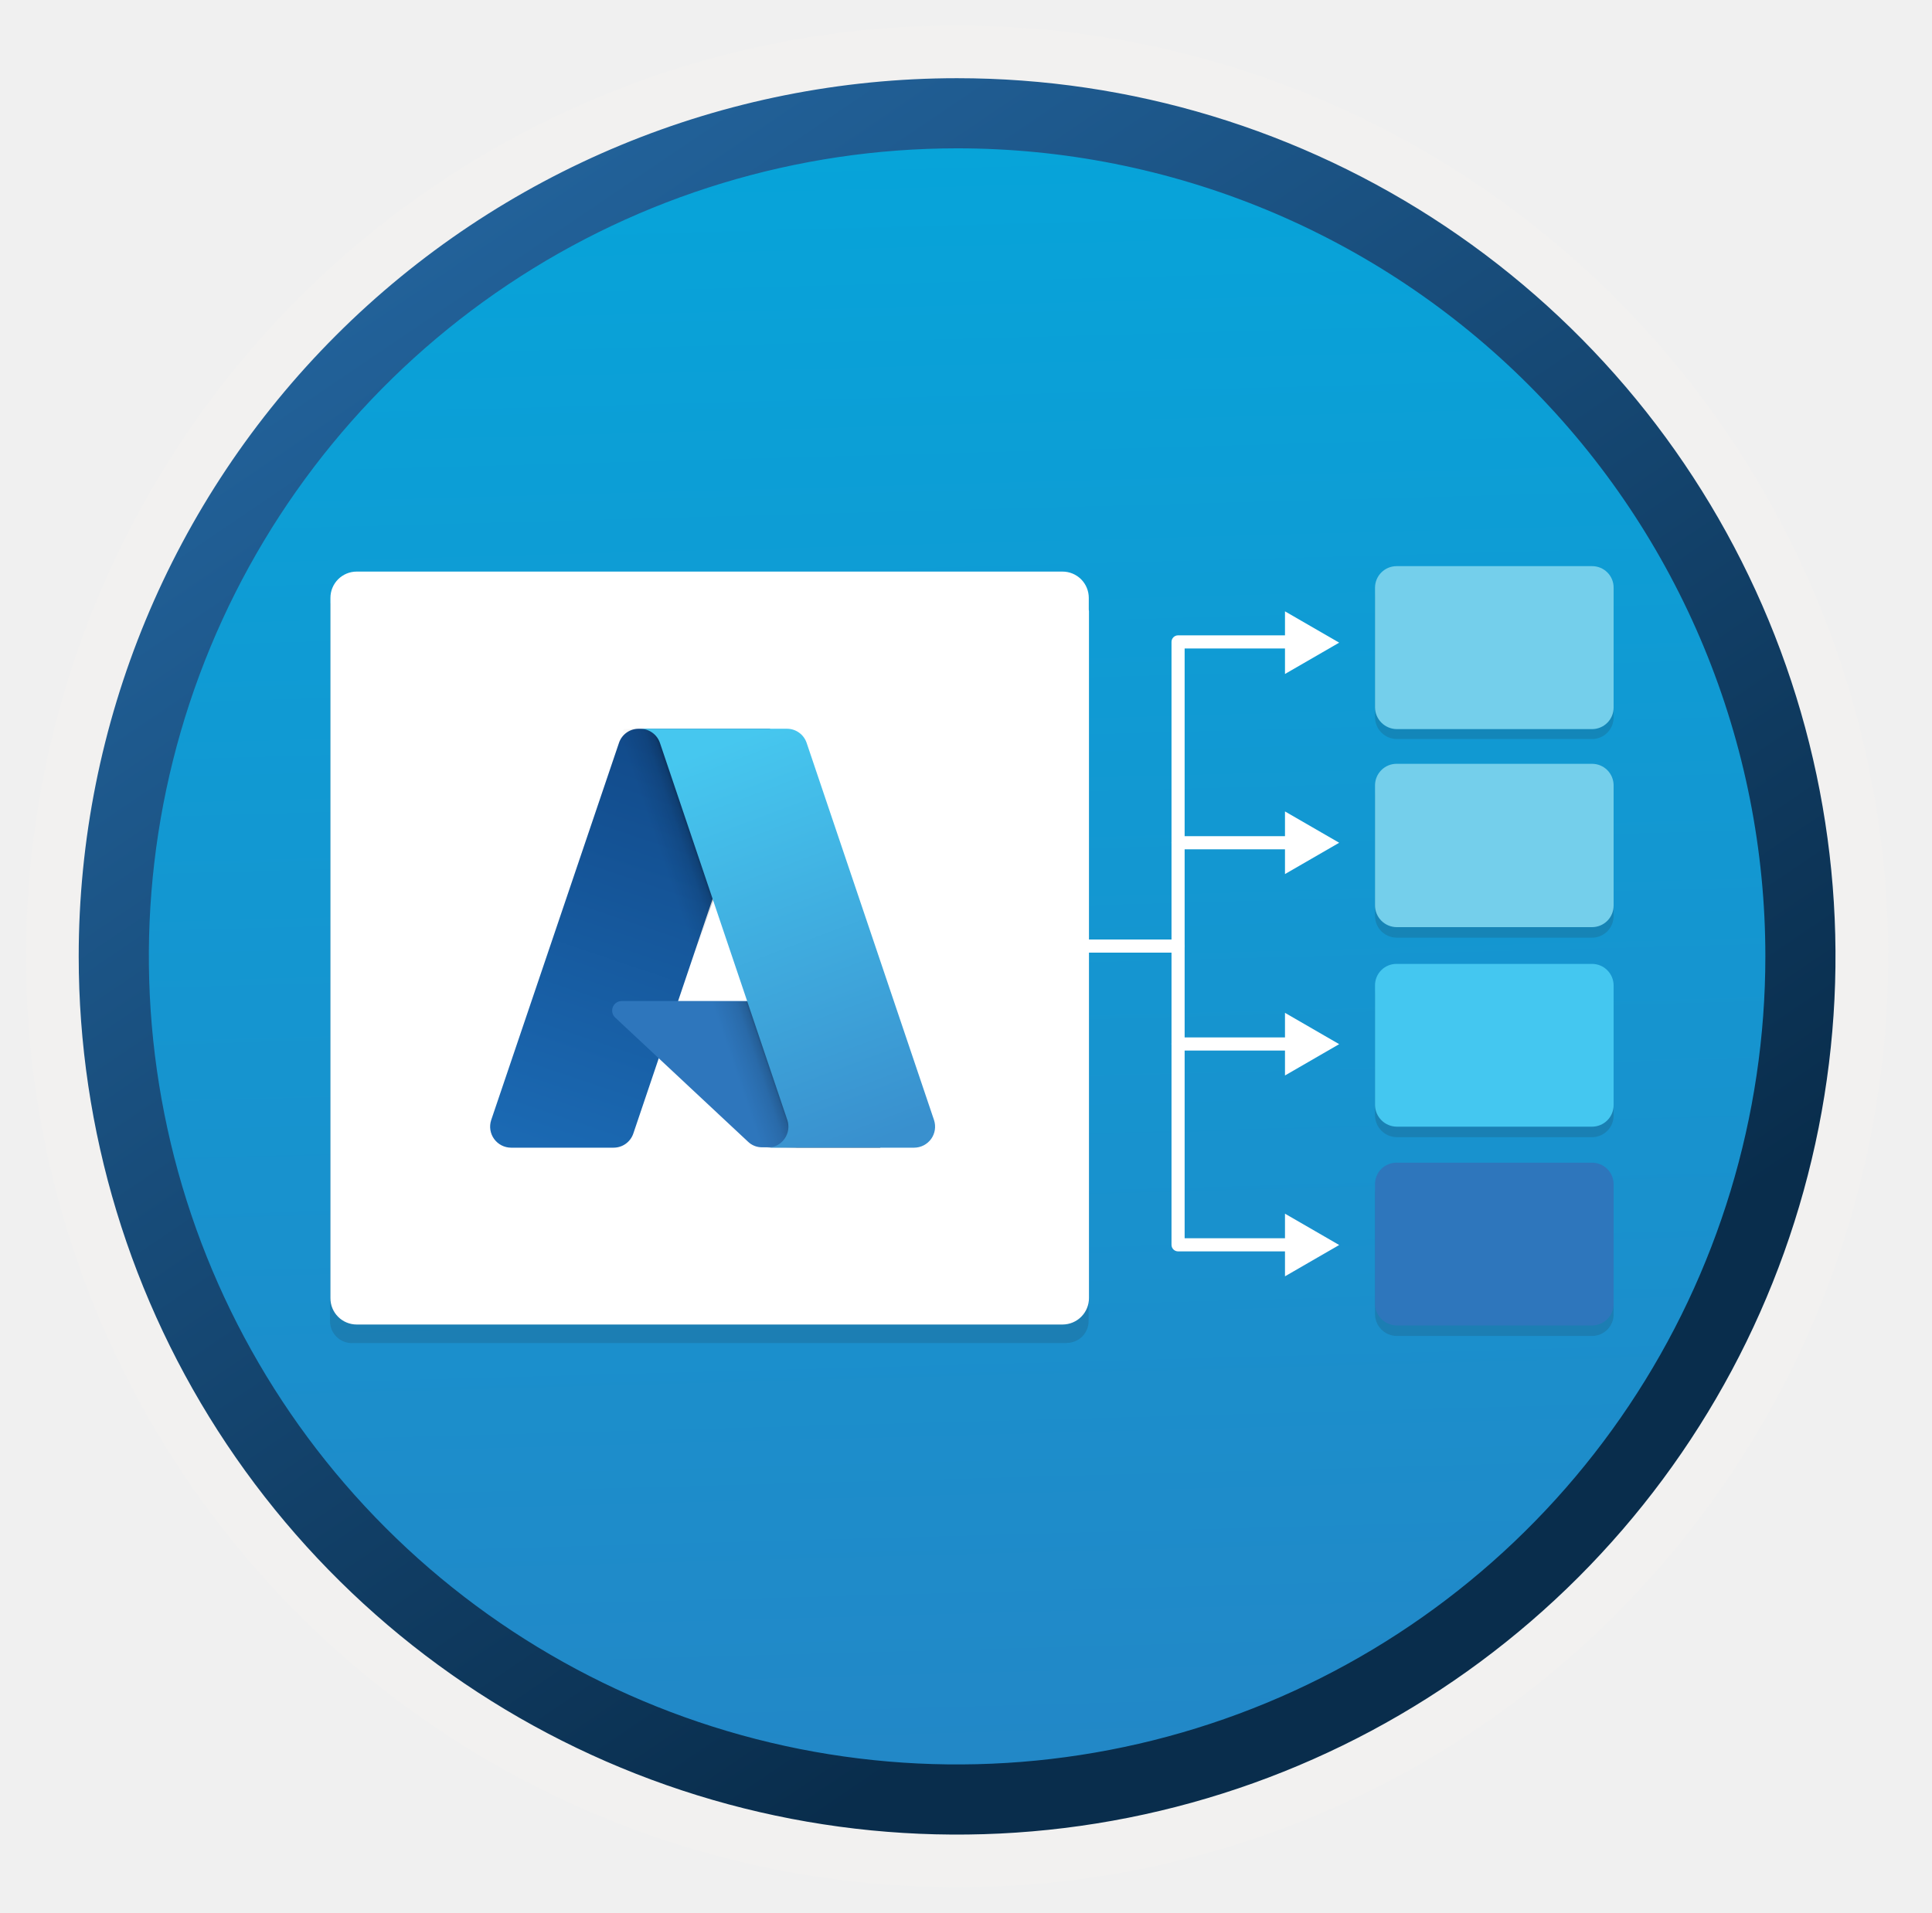
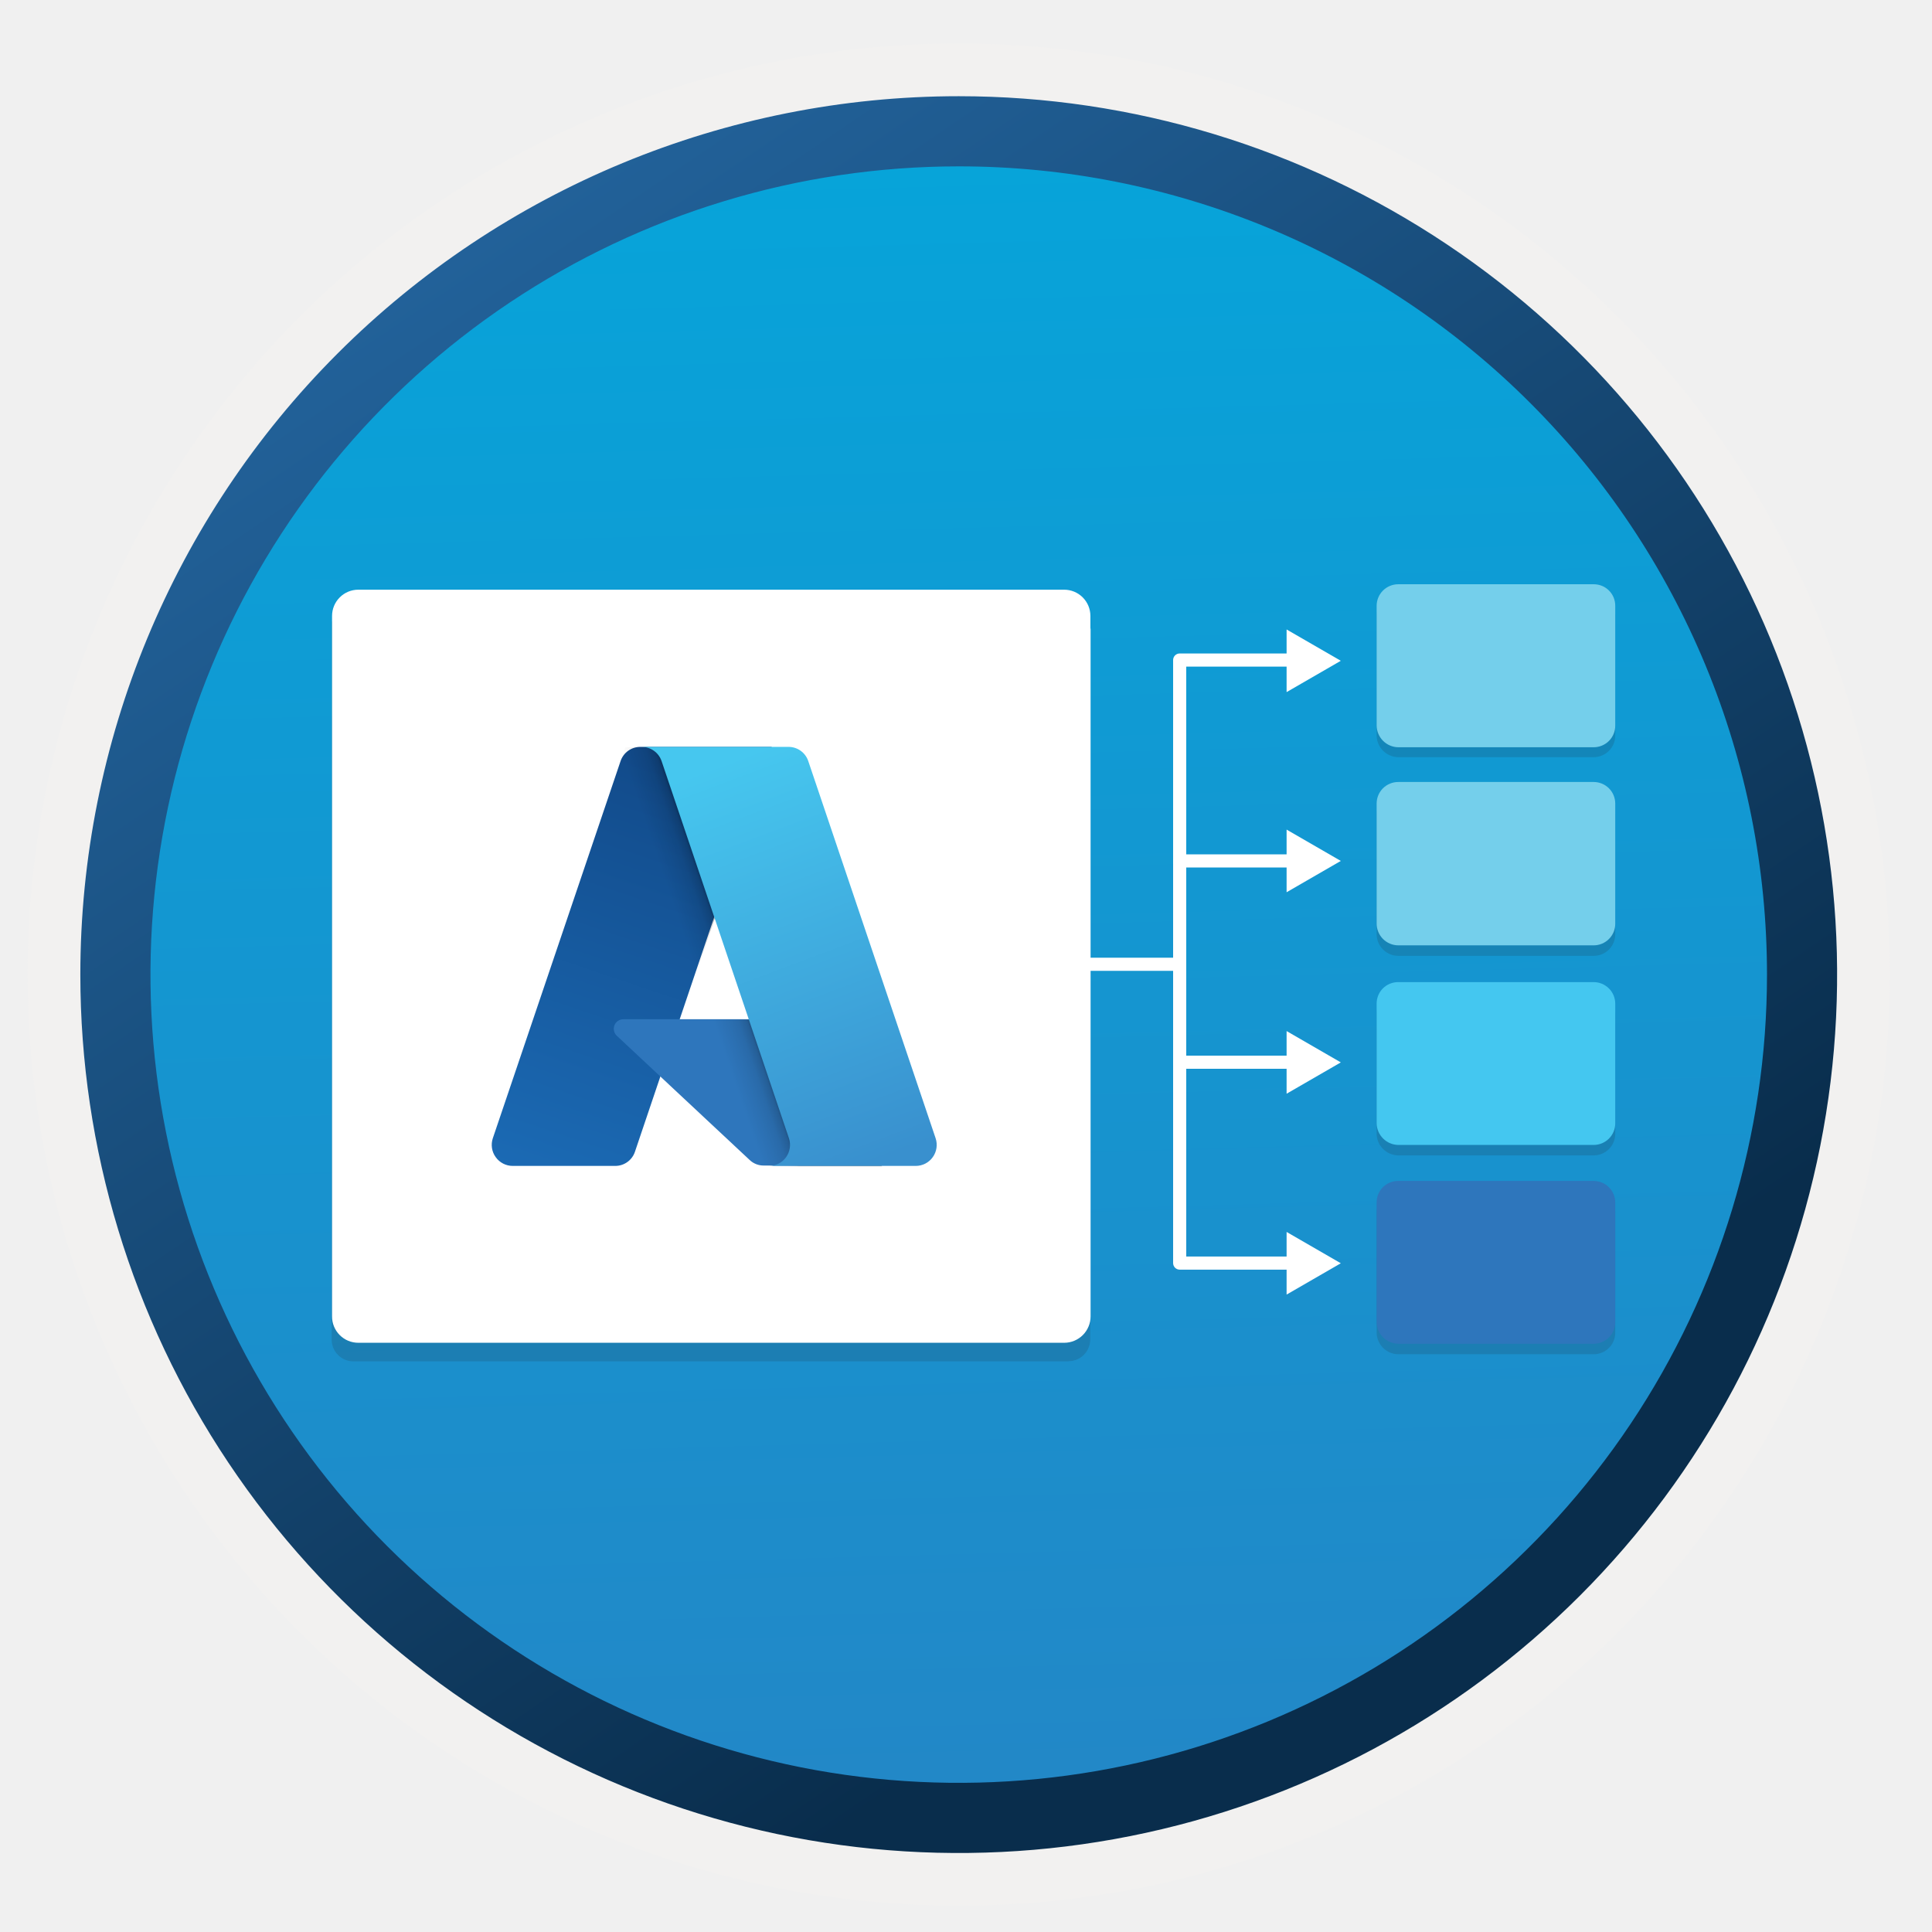
- <svg xmlns="http://www.w3.org/2000/svg" width="103" height="102" viewBox="0 0 103 102" fill="none">
-   <path d="M51.026 97.8C41.768 97.8 32.716 95.054 25.018 89.91C17.32 84.766 11.321 77.455 7.778 68.901C4.235 60.347 3.309 50.934 5.116 41.854C6.923 32.773 11.382 24.433 17.93 17.887C24.477 11.34 32.819 6.883 41.9 5.078C50.981 3.273 60.393 4.201 68.946 7.746C77.499 11.29 84.81 17.291 89.952 24.991C95.094 32.69 97.838 41.741 97.836 51C97.836 57.147 96.625 63.233 94.272 68.911C91.92 74.59 88.472 79.75 84.125 84.096C79.778 88.442 74.618 91.889 68.938 94.24C63.259 96.591 57.173 97.801 51.026 97.8Z" fill="url(#paint0_linear_1283:280)" />
-   <path fill-rule="evenodd" clip-rule="evenodd" d="M96.926 51C96.926 60.078 94.234 68.952 89.19 76.501C84.147 84.049 76.978 89.932 68.591 93.406C60.204 96.88 50.975 97.789 42.071 96.018C33.168 94.247 24.989 89.875 18.569 83.456C12.15 77.037 7.779 68.858 6.008 59.955C4.237 51.051 5.146 41.822 8.62 33.435C12.094 25.047 17.977 17.879 25.525 12.835C33.074 7.792 41.948 5.1 51.026 5.1C63.2 5.1 74.874 9.936 83.482 18.544C92.09 27.151 96.926 38.827 96.926 51V51ZM51.026 1.36C60.844 1.36 70.441 4.271 78.605 9.726C86.768 15.18 93.131 22.933 96.888 32.003C100.645 41.074 101.627 51.055 99.712 60.684C97.796 70.313 93.069 79.158 86.127 86.101C79.185 93.043 70.339 97.771 60.71 99.686C51.081 101.601 41.1 100.618 32.029 96.861C22.959 93.104 15.207 86.742 9.752 78.579C4.297 70.415 1.386 60.818 1.386 51C1.384 44.481 2.668 38.025 5.162 32.002C7.656 25.979 11.312 20.506 15.922 15.896C20.532 11.286 26.005 7.63 32.028 5.136C38.051 2.642 44.507 1.359 51.026 1.36V1.36Z" fill="#F2F1F0" />
-   <path fill-rule="evenodd" clip-rule="evenodd" d="M94.116 51C94.116 59.522 91.588 67.853 86.853 74.939C82.119 82.026 75.389 87.549 67.516 90.81C59.642 94.071 50.978 94.924 42.619 93.262C34.261 91.599 26.583 87.496 20.557 81.469C14.53 75.443 10.426 67.765 8.764 59.406C7.101 51.048 7.954 42.384 11.216 34.51C14.477 26.637 20.001 19.907 27.087 15.172C34.173 10.437 42.504 7.91 51.026 7.91C56.685 7.908 62.289 9.022 67.518 11.187C72.746 13.352 77.496 16.526 81.498 20.528C85.5 24.529 88.674 29.28 90.839 34.508C93.004 39.737 94.118 45.341 94.116 51V51ZM51.026 4.17C60.288 4.17 69.342 6.916 77.043 12.062C84.744 17.208 90.747 24.521 94.291 33.079C97.835 41.636 98.763 51.052 96.956 60.136C95.149 69.22 90.689 77.564 84.14 84.114C77.59 90.663 69.246 95.123 60.162 96.93C51.078 98.737 41.662 97.81 33.105 94.265C24.547 90.721 17.234 84.718 12.088 77.017C6.942 69.316 4.196 60.262 4.196 51C4.196 38.58 9.13 26.669 17.912 17.886C26.694 9.104 38.606 4.17 51.026 4.17Z" fill="url(#paint1_linear_1283:280)" />
-   <path opacity="0.15" d="M74.466 71.24H84.876C85.181 71.24 85.474 71.118 85.689 70.903C85.905 70.687 86.026 70.395 86.026 70.09V63.71C86.026 63.405 85.905 63.112 85.689 62.897C85.474 62.681 85.181 62.56 84.876 62.56H74.456C74.305 62.559 74.156 62.587 74.017 62.644C73.877 62.7 73.751 62.784 73.644 62.89C73.537 62.996 73.451 63.122 73.394 63.261C73.336 63.4 73.306 63.549 73.306 63.7V70.08C73.308 70.387 73.431 70.68 73.648 70.897C73.865 71.115 74.159 71.237 74.466 71.24V71.24Z" fill="#1F1D20" />
-   <path opacity="0.15" d="M74.466 50H84.876C85.181 50 85.474 49.879 85.689 49.663C85.905 49.447 86.026 49.155 86.026 48.85V42.47C86.026 42.165 85.905 41.872 85.689 41.657C85.474 41.441 85.181 41.32 84.876 41.32H74.456C74.151 41.32 73.858 41.441 73.643 41.657C73.427 41.872 73.306 42.165 73.306 42.47V48.88C73.316 49.181 73.443 49.465 73.659 49.674C73.876 49.883 74.165 50 74.466 50V50Z" fill="#1F1D20" />
-   <path opacity="0.15" d="M74.466 60.64H84.876C85.181 60.64 85.474 60.519 85.689 60.303C85.905 60.088 86.026 59.795 86.026 59.49V53.11C86.026 52.805 85.905 52.513 85.689 52.297C85.474 52.081 85.181 51.96 84.876 51.96H74.456C74.305 51.959 74.155 51.988 74.015 52.045C73.875 52.102 73.747 52.187 73.64 52.294C73.533 52.401 73.448 52.528 73.391 52.669C73.333 52.809 73.304 52.959 73.306 53.11V59.49C73.311 59.795 73.436 60.086 73.652 60.301C73.869 60.516 74.161 60.637 74.466 60.64V60.64Z" fill="#1F1D20" />
-   <path opacity="0.15" d="M74.466 39.41H84.876C85.181 39.41 85.474 39.289 85.689 39.073C85.905 38.858 86.026 38.565 86.026 38.26V31.88C86.028 31.729 85.999 31.578 85.941 31.438C85.884 31.298 85.799 31.171 85.692 31.064C85.585 30.957 85.457 30.872 85.317 30.815C85.177 30.758 85.027 30.729 84.876 30.73H74.456C74.151 30.73 73.858 30.851 73.643 31.067C73.427 31.283 73.306 31.575 73.306 31.88V38.26C73.311 38.565 73.436 38.856 73.652 39.071C73.869 39.286 74.161 39.407 74.466 39.41Z" fill="#1F1D20" />
-   <path opacity="0.15" d="M56.876 71.61C57.184 71.61 57.479 71.488 57.696 71.27C57.914 71.052 58.036 70.757 58.036 70.45V32.17H17.596V70.45C17.594 70.603 17.624 70.755 17.682 70.897C17.739 71.039 17.825 71.168 17.933 71.276C18.041 71.385 18.168 71.472 18.31 71.531C18.451 71.59 18.603 71.62 18.756 71.62H56.876V71.61Z" fill="#1F1D20" />
-   <path d="M58.046 32.51V31.88C58.046 31.509 57.898 31.153 57.636 30.89C57.373 30.628 57.017 30.48 56.645 30.48H19.016C18.644 30.48 18.289 30.628 18.026 30.89C17.764 31.153 17.616 31.509 17.616 31.88V69.22C17.615 69.404 17.65 69.588 17.72 69.759C17.79 69.93 17.892 70.085 18.023 70.216C18.153 70.347 18.307 70.451 18.478 70.522C18.648 70.593 18.831 70.63 19.016 70.63H56.656C57.029 70.627 57.384 70.478 57.647 70.213C57.909 69.949 58.056 69.592 58.056 69.22V32.58C58.056 32.58 58.046 32.54 58.046 32.51Z" fill="white" />
-   <path fill-rule="evenodd" clip-rule="evenodd" d="M62.456 55.67C62.456 55.477 62.612 55.32 62.806 55.32H68.876C69.069 55.32 69.226 55.477 69.226 55.67C69.226 55.863 69.069 56.02 68.876 56.02H62.806C62.612 56.02 62.456 55.863 62.456 55.67Z" fill="white" />
-   <path fill-rule="evenodd" clip-rule="evenodd" d="M62.456 44.94C62.456 44.746 62.612 44.59 62.806 44.59H68.876C69.069 44.59 69.226 44.746 69.226 44.94C69.226 45.133 69.069 45.29 68.876 45.29H62.806C62.612 45.29 62.456 45.133 62.456 44.94Z" fill="white" />
-   <path fill-rule="evenodd" clip-rule="evenodd" d="M62.456 34.23C62.456 34.037 62.612 33.88 62.806 33.88H68.876C69.069 33.88 69.226 34.037 69.226 34.23C69.226 34.423 69.069 34.58 68.876 34.58H63.156V66.03H68.876C69.069 66.03 69.226 66.186 69.226 66.38C69.226 66.573 69.069 66.73 68.876 66.73H62.806C62.612 66.73 62.456 66.573 62.456 66.38V34.23Z" fill="white" />
-   <path fill-rule="evenodd" clip-rule="evenodd" d="M55.056 50.45C55.056 50.256 55.213 50.1 55.406 50.1H62.786C62.979 50.1 63.136 50.256 63.136 50.45C63.136 50.643 62.979 50.8 62.786 50.8H55.406C55.213 50.8 55.056 50.643 55.056 50.45Z" fill="white" />
-   <path d="M68.506 32.6L71.395 34.27L68.506 35.94V32.6Z" fill="white" />
-   <path d="M68.506 43.27L71.395 44.94L68.506 46.61V43.27Z" fill="white" />
-   <path d="M68.506 54.01L71.395 55.68L68.506 57.35V54.01Z" fill="white" />
-   <path d="M68.506 64.72L71.395 66.39L68.506 68.06V64.72Z" fill="white" />
-   <path d="M74.466 70.68H84.876C85.181 70.68 85.474 70.559 85.689 70.343C85.905 70.128 86.026 69.835 86.026 69.53V63.15C86.026 62.845 85.905 62.553 85.689 62.337C85.474 62.121 85.181 62 84.876 62H74.456C74.305 61.999 74.156 62.027 74.017 62.084C73.877 62.141 73.751 62.224 73.644 62.33C73.537 62.436 73.451 62.562 73.394 62.701C73.336 62.84 73.306 62.989 73.306 63.14V69.52C73.308 69.827 73.431 70.121 73.648 70.337C73.865 70.554 74.159 70.677 74.466 70.68Z" fill="#2E76BC" />
-   <path d="M74.466 49.44H84.876C85.181 49.44 85.474 49.319 85.69 49.103C85.905 48.887 86.026 48.595 86.026 48.29V41.88C86.026 41.575 85.905 41.283 85.69 41.067C85.474 40.851 85.181 40.73 84.876 40.73H74.456C74.151 40.73 73.858 40.851 73.643 41.067C73.427 41.283 73.306 41.575 73.306 41.88V48.26C73.303 48.414 73.332 48.567 73.389 48.71C73.446 48.853 73.531 48.983 73.639 49.093C73.747 49.203 73.876 49.29 74.018 49.35C74.16 49.409 74.312 49.44 74.466 49.44Z" fill="#74CFEB" />
-   <path d="M74.466 60.08H84.876C85.181 60.08 85.474 59.959 85.689 59.743C85.905 59.528 86.026 59.235 86.026 58.93V52.55C86.026 52.245 85.905 51.953 85.689 51.737C85.474 51.521 85.181 51.4 84.876 51.4H74.456C74.305 51.399 74.155 51.428 74.015 51.485C73.875 51.542 73.747 51.627 73.64 51.734C73.533 51.841 73.448 51.968 73.391 52.108C73.333 52.249 73.304 52.398 73.306 52.55V58.93C73.311 59.235 73.436 59.526 73.652 59.741C73.869 59.956 74.161 60.078 74.466 60.08V60.08Z" fill="#44C7F0" />
-   <path d="M74.466 38.88H84.876C85.181 38.88 85.474 38.759 85.689 38.543C85.905 38.327 86.026 38.035 86.026 37.73V31.34C86.028 31.189 85.999 31.039 85.941 30.898C85.884 30.758 85.799 30.631 85.692 30.524C85.585 30.417 85.457 30.332 85.317 30.275C85.177 30.218 85.027 30.189 84.876 30.19H74.456C74.151 30.19 73.858 30.311 73.643 30.527C73.427 30.743 73.306 31.035 73.306 31.34V37.72C73.308 38.027 73.431 38.32 73.648 38.537C73.865 38.754 74.159 38.877 74.466 38.88V38.88Z" fill="#74CFEB" />
-   <path d="M32.997 39.62C33.07 39.398 33.212 39.204 33.403 39.068C33.593 38.931 33.822 38.858 34.056 38.86H41.056L33.766 60.44C33.692 60.662 33.55 60.856 33.36 60.992C33.169 61.129 32.941 61.201 32.706 61.2H27.247C27.07 61.199 26.896 61.157 26.739 61.076C26.581 60.995 26.446 60.878 26.342 60.735C26.239 60.592 26.17 60.426 26.143 60.251C26.116 60.076 26.131 59.898 26.186 59.73L32.997 39.62Z" fill="url(#paint2_linear_1283:280)" />
-   <path d="M44.216 53.38H33.156C33.052 53.378 32.95 53.408 32.863 53.465C32.776 53.523 32.71 53.606 32.672 53.703C32.634 53.8 32.625 53.907 32.649 54.008C32.673 54.109 32.728 54.201 32.806 54.27L39.876 60.88C40.08 61.077 40.352 61.184 40.636 61.18H46.895L44.216 53.38Z" fill="#2E76BC" />
-   <path d="M41.076 38.88H33.246L25.706 61.22H33.526L35.136 56.47L40.236 61.22H46.935L44.216 53.4H36.216L41.076 38.88Z" fill="url(#paint3_linear_1283:280)" />
-   <path d="M43.006 39.62C42.932 39.398 42.79 39.204 42.6 39.068C42.409 38.931 42.181 38.858 41.946 38.86H34.126C34.36 38.86 34.588 38.934 34.778 39.07C34.968 39.206 35.11 39.399 35.185 39.62L41.976 59.73C42.031 59.898 42.046 60.076 42.019 60.251C41.992 60.426 41.924 60.592 41.82 60.735C41.717 60.878 41.581 60.995 41.424 61.076C41.267 61.157 41.093 61.199 40.916 61.2H48.736C48.913 61.199 49.087 61.157 49.244 61.076C49.401 60.995 49.537 60.878 49.641 60.735C49.744 60.592 49.812 60.426 49.839 60.251C49.866 60.076 49.851 59.898 49.796 59.73L43.006 39.62Z" fill="url(#paint4_linear_1283:280)" />
+ <svg xmlns="http://www.w3.org/2000/svg" width="103" height="103" viewBox="0 0 103 103" fill="none">
+   <path d="M51.112 98.759C41.854 98.759 32.803 96.013 25.105 90.869C17.407 85.725 11.407 78.414 7.864 69.86C4.322 61.306 3.395 51.893 5.202 42.813C7.009 33.732 11.468 25.392 18.016 18.846C24.563 12.299 32.906 7.842 41.986 6.037C51.068 4.232 60.479 5.16 69.032 8.705C77.586 12.249 84.896 18.25 90.038 25.95C95.181 33.649 97.924 42.7 97.922 51.959C97.922 58.105 96.711 64.192 94.359 69.87C92.006 75.549 88.558 80.709 84.211 85.055C79.864 89.401 74.704 92.848 69.025 95.199C63.345 97.55 57.259 98.76 51.112 98.759Z" fill="url(#paint0_linear_172_49081)" />
+   <path fill-rule="evenodd" clip-rule="evenodd" d="M97.012 51.959C97.012 61.037 94.32 69.911 89.277 77.459C84.233 85.007 77.064 90.89 68.677 94.364C60.29 97.838 51.061 98.748 42.158 96.977C33.254 95.206 25.075 90.834 18.656 84.415C12.236 77.995 7.865 69.817 6.094 60.913C4.323 52.009 5.232 42.78 8.706 34.393C12.181 26.006 18.064 18.837 25.612 13.794C33.16 8.75 42.035 6.059 51.113 6.059C63.286 6.059 74.961 10.894 83.569 19.502C92.177 28.11 97.012 39.785 97.012 51.959V51.959ZM51.113 2.318C60.931 2.318 70.528 5.23 78.691 10.684C86.854 16.139 93.217 23.891 96.974 32.962C100.731 42.032 101.714 52.013 99.798 61.643C97.883 71.272 93.156 80.117 86.213 87.059C79.271 94.001 70.425 98.729 60.796 100.645C51.167 102.56 41.186 101.577 32.116 97.82C23.045 94.063 15.293 87.7 9.838 79.537C4.384 71.374 1.472 61.776 1.472 51.959C1.471 45.439 2.754 38.984 5.248 32.961C7.743 26.937 11.399 21.464 16.008 16.855C20.618 12.245 26.091 8.588 32.115 6.094C38.138 3.6 44.593 2.317 51.113 2.318V2.318Z" fill="#F2F1F0" />
+   <path fill-rule="evenodd" clip-rule="evenodd" d="M94.203 51.959C94.203 60.481 91.675 68.812 86.94 75.898C82.205 82.985 75.476 88.508 67.602 91.769C59.728 95.03 51.064 95.883 42.706 94.221C34.347 92.558 26.669 88.454 20.643 82.428C14.617 76.402 10.513 68.724 8.85 60.365C7.187 52.007 8.041 43.343 11.302 35.469C14.564 27.596 20.087 20.866 27.173 16.131C34.259 11.396 42.59 8.869 51.113 8.869C56.772 8.867 62.375 9.981 67.604 12.146C72.832 14.311 77.583 17.485 81.584 21.487C85.586 25.488 88.76 30.239 90.925 35.467C93.09 40.696 94.204 46.3 94.203 51.959V51.959ZM51.113 5.129C60.375 5.129 69.428 7.875 77.129 13.021C84.831 18.167 90.833 25.48 94.377 34.038C97.922 42.595 98.849 52.011 97.042 61.095C95.236 70.179 90.775 78.523 84.226 85.073C77.677 91.622 69.333 96.082 60.248 97.889C51.164 99.696 41.748 98.769 33.191 95.224C24.634 91.68 17.32 85.677 12.174 77.976C7.029 70.275 4.283 61.221 4.283 51.959C4.283 39.539 9.216 27.628 17.998 18.845C26.781 10.063 38.693 5.129 51.113 5.129Z" fill="url(#paint1_linear_172_49081)" />
+   <path opacity="0.15" d="M74.552 72.199H84.962C85.267 72.199 85.56 72.078 85.776 71.862C85.992 71.647 86.113 71.354 86.113 71.049V64.669C86.113 64.365 85.992 64.072 85.776 63.856C85.56 63.64 85.267 63.52 84.962 63.52H74.542C74.392 63.518 74.242 63.546 74.103 63.603C73.963 63.66 73.837 63.744 73.73 63.85C73.623 63.956 73.538 64.082 73.48 64.221C73.422 64.36 73.392 64.509 73.392 64.659V71.04C73.395 71.346 73.518 71.64 73.735 71.857C73.952 72.074 74.245 72.197 74.552 72.199V72.199Z" fill="#1F1D20" />
+   <path opacity="0.15" d="M74.552 50.959H84.962C85.267 50.959 85.56 50.838 85.776 50.623C85.992 50.407 86.113 50.115 86.113 49.81V43.429C86.113 43.124 85.992 42.832 85.776 42.616C85.56 42.401 85.267 42.279 84.962 42.279H74.542C74.237 42.279 73.945 42.401 73.729 42.616C73.513 42.832 73.392 43.124 73.392 43.429V49.839C73.402 50.14 73.529 50.425 73.746 50.634C73.962 50.843 74.251 50.96 74.552 50.959V50.959Z" fill="#1F1D20" />
+   <path opacity="0.15" d="M74.552 61.598H84.962C85.267 61.598 85.56 61.477 85.776 61.261C85.992 61.046 86.113 60.753 86.113 60.448V54.068C86.113 53.763 85.992 53.471 85.776 53.255C85.56 53.039 85.267 52.918 84.962 52.918H74.543C74.391 52.917 74.241 52.946 74.101 53.003C73.961 53.06 73.833 53.145 73.726 53.252C73.619 53.359 73.534 53.486 73.477 53.627C73.42 53.767 73.391 53.916 73.392 54.068V60.448C73.397 60.753 73.522 61.044 73.739 61.259C73.956 61.474 74.247 61.595 74.552 61.598V61.598Z" fill="#1F1D20" />
+   <path opacity="0.15" d="M74.552 40.367H84.962C85.267 40.367 85.56 40.246 85.776 40.031C85.992 39.815 86.113 39.522 86.113 39.217V32.837C86.114 32.686 86.085 32.536 86.028 32.396C85.971 32.255 85.886 32.129 85.779 32.022C85.672 31.915 85.544 31.83 85.404 31.773C85.264 31.715 85.114 31.686 84.962 31.688H74.542C74.237 31.688 73.945 31.809 73.729 32.025C73.513 32.24 73.392 32.532 73.392 32.837V39.217C73.397 39.522 73.522 39.813 73.739 40.028C73.955 40.243 74.247 40.365 74.552 40.367Z" fill="#1F1D20" />
+   <path opacity="0.15" d="M56.962 72.569C57.27 72.569 57.565 72.447 57.783 72.229C58 72.011 58.123 71.716 58.123 71.409V33.129H17.682V71.409C17.681 71.562 17.71 71.714 17.768 71.856C17.826 71.998 17.911 72.127 18.019 72.235C18.127 72.344 18.255 72.431 18.396 72.49C18.537 72.549 18.689 72.579 18.842 72.579H56.962V72.569Z" fill="#1F1D20" />
+   <path d="M58.132 33.467V32.837C58.132 32.466 57.985 32.11 57.722 31.848C57.46 31.585 57.103 31.438 56.732 31.438H19.102C18.731 31.438 18.375 31.585 18.113 31.848C17.85 32.11 17.703 32.466 17.703 32.837V70.177C17.701 70.362 17.736 70.545 17.806 70.716C17.876 70.887 17.979 71.043 18.109 71.174C18.239 71.305 18.393 71.409 18.564 71.48C18.735 71.551 18.917 71.587 19.102 71.587H56.743C57.115 71.585 57.471 71.435 57.733 71.171C57.995 70.907 58.142 70.549 58.142 70.177V33.538C58.142 33.538 58.132 33.497 58.132 33.467Z" fill="white" />
+   <path fill-rule="evenodd" clip-rule="evenodd" d="M62.542 56.629C62.542 56.436 62.699 56.279 62.892 56.279H68.962C69.156 56.279 69.312 56.436 69.312 56.629C69.312 56.823 69.156 56.979 68.962 56.979H62.892C62.699 56.979 62.542 56.823 62.542 56.629Z" fill="white" />
+   <path fill-rule="evenodd" clip-rule="evenodd" d="M62.542 45.899C62.542 45.706 62.699 45.549 62.892 45.549H68.962C69.156 45.549 69.312 45.706 69.312 45.899C69.312 46.092 69.156 46.249 68.962 46.249H62.892C62.699 46.249 62.542 46.092 62.542 45.899Z" fill="white" />
+   <path fill-rule="evenodd" clip-rule="evenodd" d="M62.542 35.188C62.542 34.995 62.699 34.838 62.892 34.838H68.962C69.156 34.838 69.312 34.995 69.312 35.188C69.312 35.381 69.156 35.538 68.962 35.538H63.242V66.988H68.962C69.156 66.988 69.312 67.144 69.312 67.338C69.312 67.531 69.156 67.688 68.962 67.688H62.892C62.699 67.688 62.542 67.531 62.542 67.338V35.188Z" fill="white" />
+   <path fill-rule="evenodd" clip-rule="evenodd" d="M55.143 51.409C55.143 51.215 55.299 51.059 55.493 51.059H62.873C63.066 51.059 63.222 51.215 63.222 51.409C63.222 51.602 63.066 51.759 62.873 51.759H55.493C55.299 51.759 55.143 51.602 55.143 51.409Z" fill="white" />
+   <path d="M68.592 33.559L71.482 35.228L68.592 36.898V33.559Z" fill="white" />
+   <path d="M68.592 44.228L71.482 45.898L68.592 47.568V44.228Z" fill="white" />
+   <path d="M68.592 54.969L71.482 56.639L68.592 58.309V54.969Z" fill="white" />
+   <path d="M68.592 65.678L71.482 67.348L68.592 69.018V65.678Z" fill="white" />
+   <path d="M74.552 71.639H84.962C85.267 71.639 85.56 71.518 85.776 71.302C85.992 71.087 86.113 70.794 86.113 70.489V64.109C86.113 63.804 85.992 63.512 85.776 63.296C85.56 63.08 85.267 62.959 84.962 62.959H74.542C74.392 62.958 74.242 62.986 74.103 63.043C73.963 63.1 73.837 63.183 73.73 63.289C73.623 63.395 73.538 63.521 73.48 63.66C73.422 63.799 73.392 63.948 73.392 64.099V70.479C73.395 70.786 73.518 71.079 73.735 71.296C73.952 71.513 74.245 71.636 74.552 71.639Z" fill="#2E76BC" />
+   <path d="M74.552 50.399H84.963C85.267 50.399 85.56 50.278 85.776 50.062C85.992 49.847 86.113 49.554 86.113 49.249V42.839C86.113 42.534 85.992 42.242 85.776 42.026C85.56 41.811 85.267 41.69 84.963 41.69H74.543C74.238 41.69 73.945 41.811 73.729 42.026C73.513 42.242 73.392 42.534 73.392 42.839V49.219C73.389 49.373 73.418 49.526 73.475 49.669C73.532 49.812 73.617 49.943 73.725 50.053C73.833 50.163 73.962 50.249 74.104 50.309C74.246 50.369 74.398 50.399 74.552 50.399Z" fill="#74CFEB" />
+   <path d="M74.552 61.04H84.962C85.267 61.04 85.56 60.918 85.776 60.703C85.992 60.487 86.113 60.194 86.113 59.889V53.509C86.113 53.204 85.992 52.912 85.776 52.696C85.56 52.481 85.267 52.359 84.962 52.359H74.543C74.391 52.358 74.241 52.387 74.101 52.444C73.961 52.502 73.833 52.586 73.726 52.693C73.619 52.8 73.534 52.928 73.477 53.068C73.42 53.208 73.391 53.358 73.392 53.509V59.889C73.397 60.194 73.522 60.485 73.739 60.7C73.956 60.915 74.247 61.037 74.552 61.04V61.04Z" fill="#44C7F0" />
+   <path d="M74.552 39.838H84.962C85.267 39.838 85.56 39.717 85.776 39.502C85.992 39.286 86.113 38.993 86.113 38.688V32.298C86.114 32.147 86.085 31.997 86.028 31.857C85.971 31.717 85.886 31.59 85.779 31.483C85.672 31.375 85.544 31.291 85.404 31.233C85.264 31.176 85.114 31.147 84.962 31.148H74.542C74.237 31.148 73.945 31.27 73.729 31.485C73.513 31.701 73.392 31.993 73.392 32.298V38.678C73.395 38.985 73.518 39.279 73.735 39.496C73.952 39.713 74.245 39.836 74.552 39.838V39.838Z" fill="#74CFEB" />
+   <path d="M33.083 40.579C33.157 40.356 33.299 40.163 33.489 40.026C33.68 39.89 33.908 39.817 34.142 39.818H41.142L33.852 61.398C33.779 61.621 33.637 61.814 33.446 61.951C33.256 62.087 33.027 62.16 32.793 62.158H27.333C27.156 62.158 26.982 62.115 26.825 62.035C26.668 61.954 26.532 61.837 26.429 61.693C26.325 61.55 26.256 61.384 26.229 61.209C26.202 61.035 26.217 60.856 26.272 60.688L33.083 40.579Z" fill="url(#paint2_linear_172_49081)" />
+   <path d="M44.302 54.338H33.242C33.138 54.336 33.036 54.366 32.95 54.423C32.863 54.481 32.796 54.564 32.758 54.661C32.72 54.758 32.712 54.865 32.736 54.966C32.76 55.067 32.814 55.159 32.892 55.228L39.962 61.838C40.166 62.035 40.439 62.142 40.722 62.138H46.982L44.302 54.338Z" fill="#2E76BC" />
+   <path d="M41.163 39.838H33.333L25.792 62.178H33.613L35.222 57.428L40.323 62.178H47.022L44.302 54.358H36.302L41.163 39.838Z" fill="url(#paint3_linear_172_49081)" />
+   <path d="M43.092 40.579C43.018 40.356 42.876 40.163 42.686 40.026C42.496 39.89 42.267 39.817 42.033 39.818H34.212C34.446 39.819 34.675 39.892 34.865 40.028C35.055 40.165 35.197 40.357 35.272 40.579L42.062 60.688C42.117 60.856 42.132 61.035 42.105 61.209C42.078 61.384 42.01 61.55 41.907 61.693C41.803 61.837 41.667 61.954 41.51 62.035C41.353 62.115 41.179 62.158 41.002 62.158H48.823C48.999 62.158 49.173 62.115 49.331 62.035C49.488 61.954 49.624 61.837 49.727 61.693C49.83 61.55 49.898 61.384 49.925 61.209C49.952 61.035 49.938 60.856 49.882 60.688L43.092 40.579Z" fill="url(#paint4_linear_172_49081)" />
  <defs>
-     <linearGradient id="paint0_linear_1283:280" x1="49.256" y1="-13.79" x2="53.236" y2="131.98" gradientUnits="userSpaceOnUse">
+     <linearGradient id="paint0_linear_172_49081" x1="49.342" y1="-12.831" x2="53.322" y2="132.939" gradientUnits="userSpaceOnUse">
      <stop stop-color="#00ABDE" />
      <stop offset="1" stop-color="#2E7BBF" />
    </linearGradient>
-     <linearGradient id="paint1_linear_1283:280" x1="2.456" y1="-20.63" x2="97.987" y2="120.26" gradientUnits="userSpaceOnUse">
+     <linearGradient id="paint1_linear_172_49081" x1="2.543" y1="-19.671" x2="98.073" y2="121.218" gradientUnits="userSpaceOnUse">
      <stop stop-color="#2E7BBF" />
      <stop offset="0.71" stop-color="#092D4C" />
    </linearGradient>
-     <linearGradient id="paint2_linear_1283:280" x1="36.616" y1="40.52" x2="29.326" y2="62.05" gradientUnits="userSpaceOnUse">
+     <linearGradient id="paint2_linear_172_49081" x1="36.702" y1="41.478" x2="29.413" y2="63.008" gradientUnits="userSpaceOnUse">
      <stop stop-color="#124B8B" />
      <stop offset="1" stop-color="#1B6AB4" />
    </linearGradient>
-     <linearGradient id="paint3_linear_1283:280" x1="38.836" y1="50.46" x2="37.106" y2="51.05" gradientUnits="userSpaceOnUse">
+     <linearGradient id="paint3_linear_172_49081" x1="38.922" y1="51.418" x2="37.192" y2="52.008" gradientUnits="userSpaceOnUse">
      <stop stop-opacity="0.3" />
      <stop offset="0.07" stop-opacity="0.2" />
      <stop offset="0.32" stop-opacity="0.1" />
      <stop offset="0.62" stop-opacity="0.05" />
      <stop offset="1" stop-opacity="0" />
    </linearGradient>
-     <linearGradient id="paint4_linear_1283:280" x1="37.946" y1="39.89" x2="45.946" y2="61.2" gradientUnits="userSpaceOnUse">
+     <linearGradient id="paint4_linear_172_49081" x1="38.032" y1="40.848" x2="46.032" y2="62.158" gradientUnits="userSpaceOnUse">
      <stop stop-color="#46C7EF" />
      <stop offset="1" stop-color="#3990CE" />
    </linearGradient>
  </defs>
</svg>
